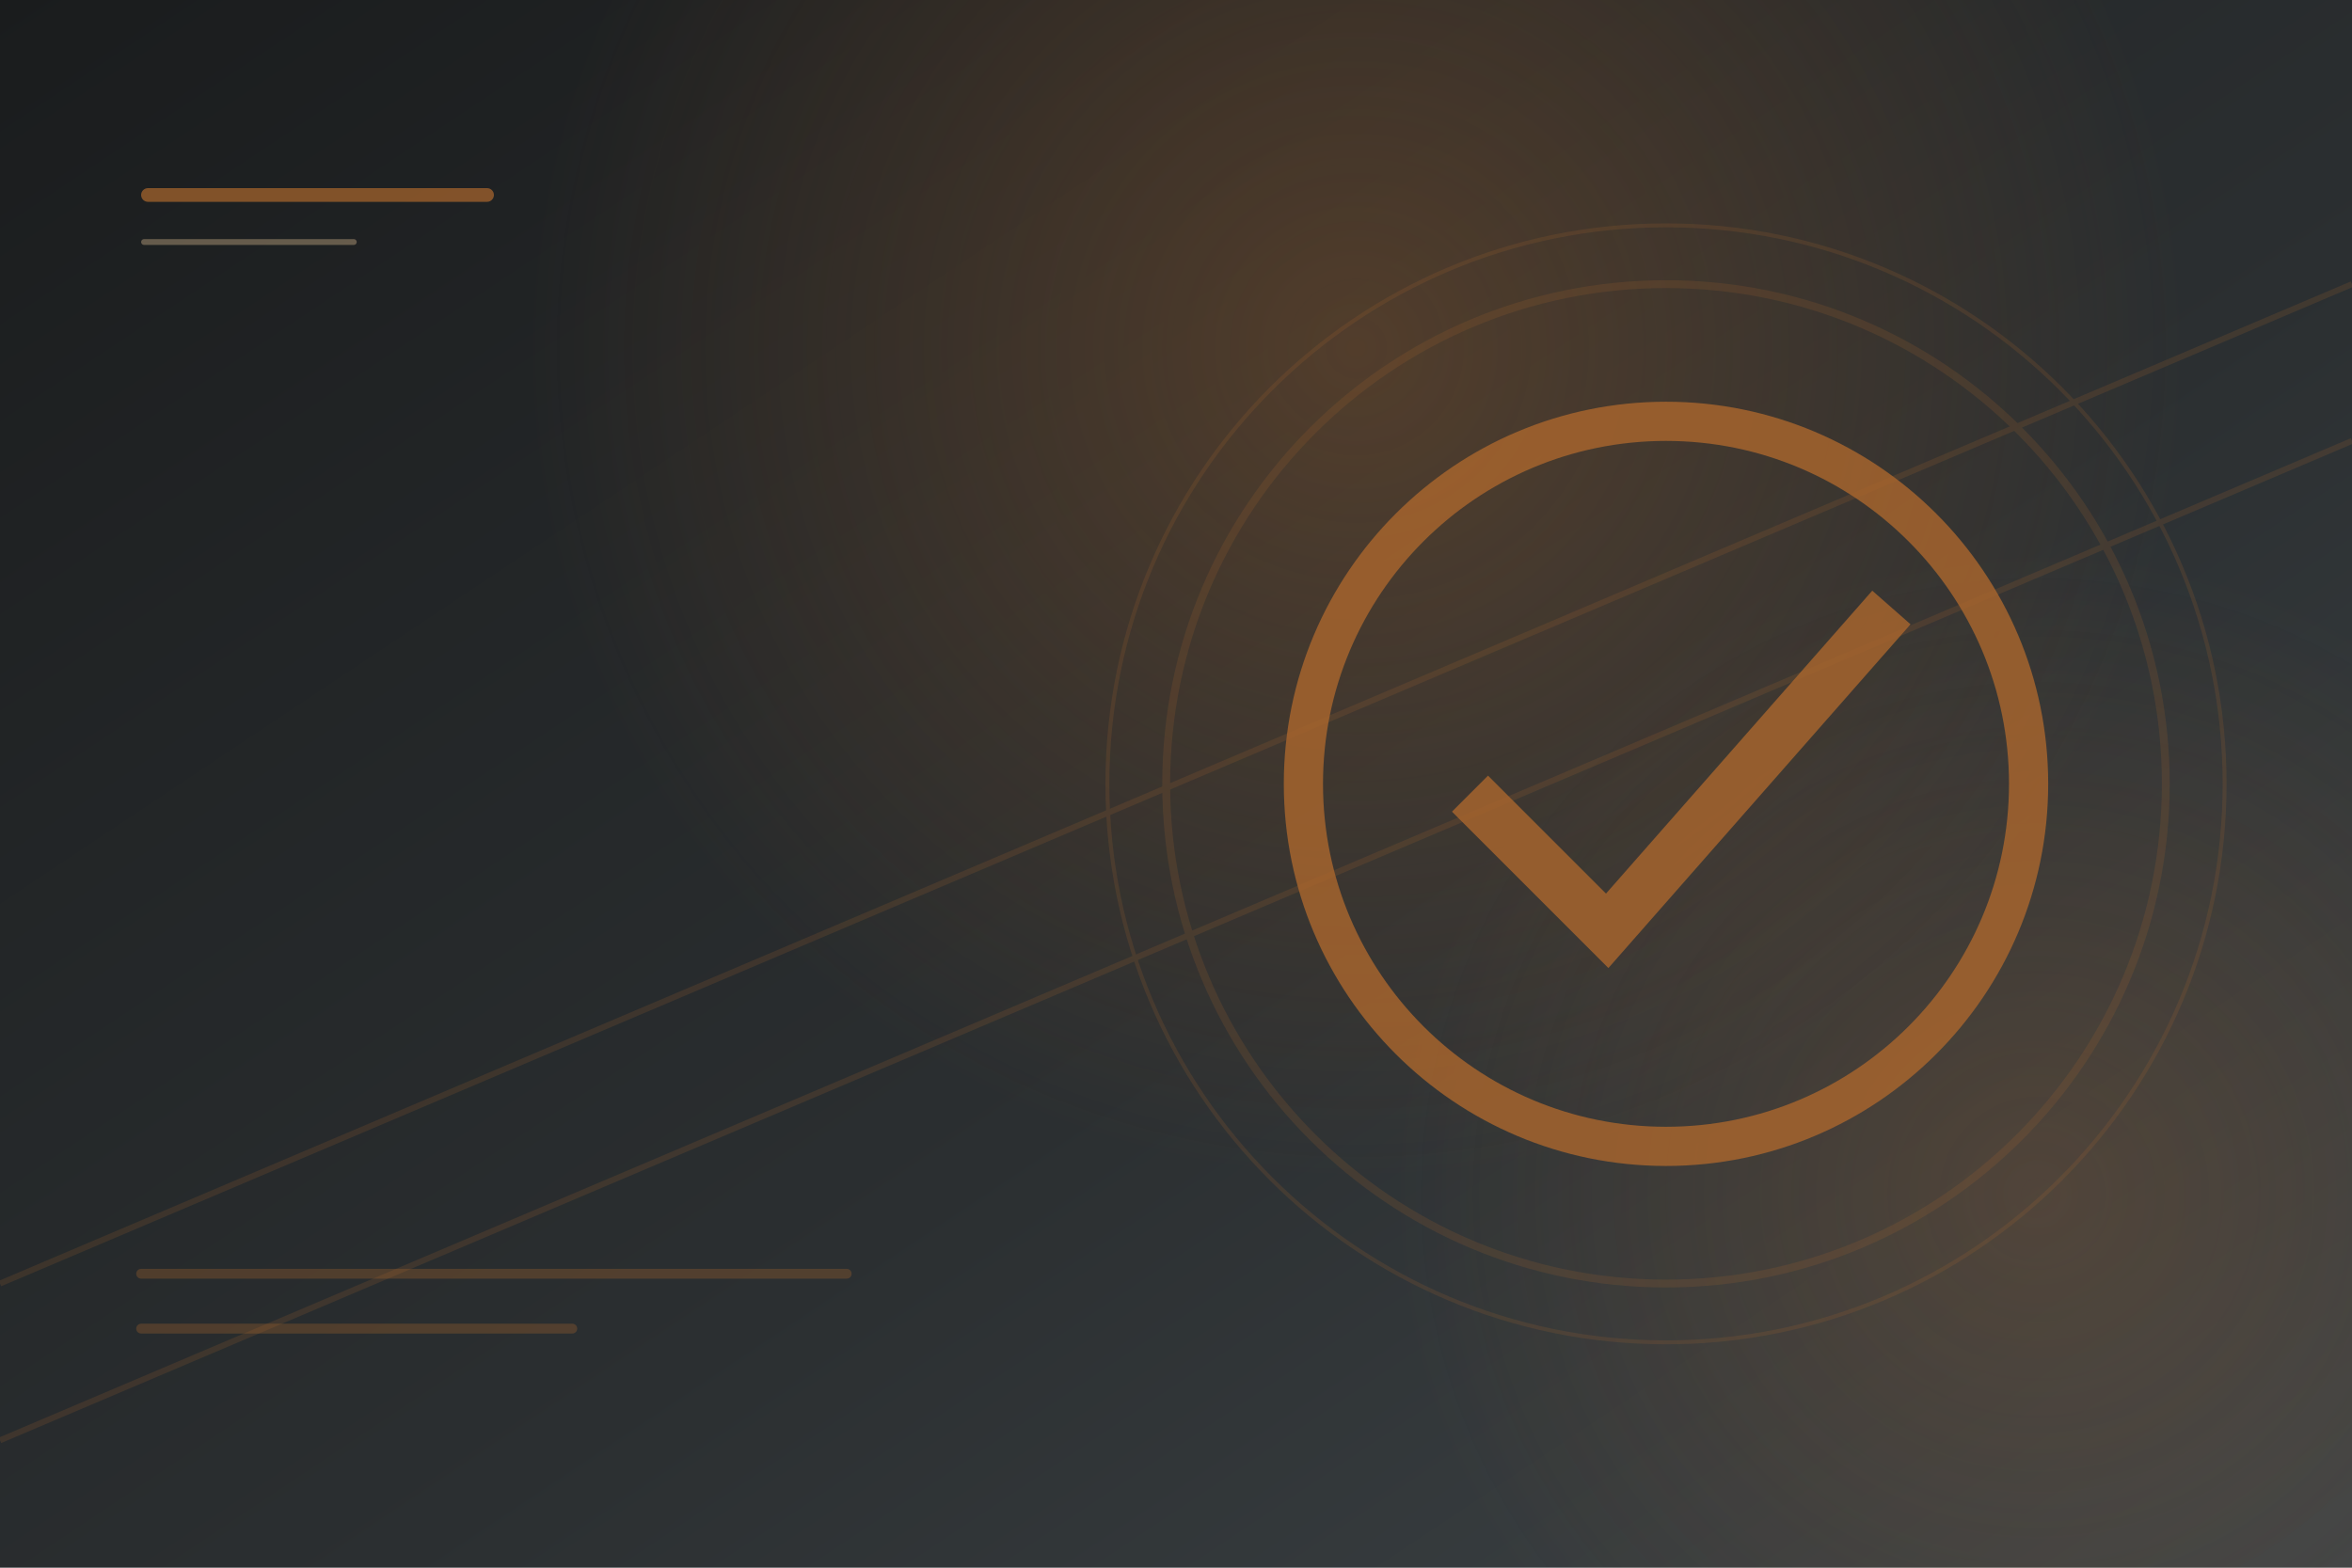
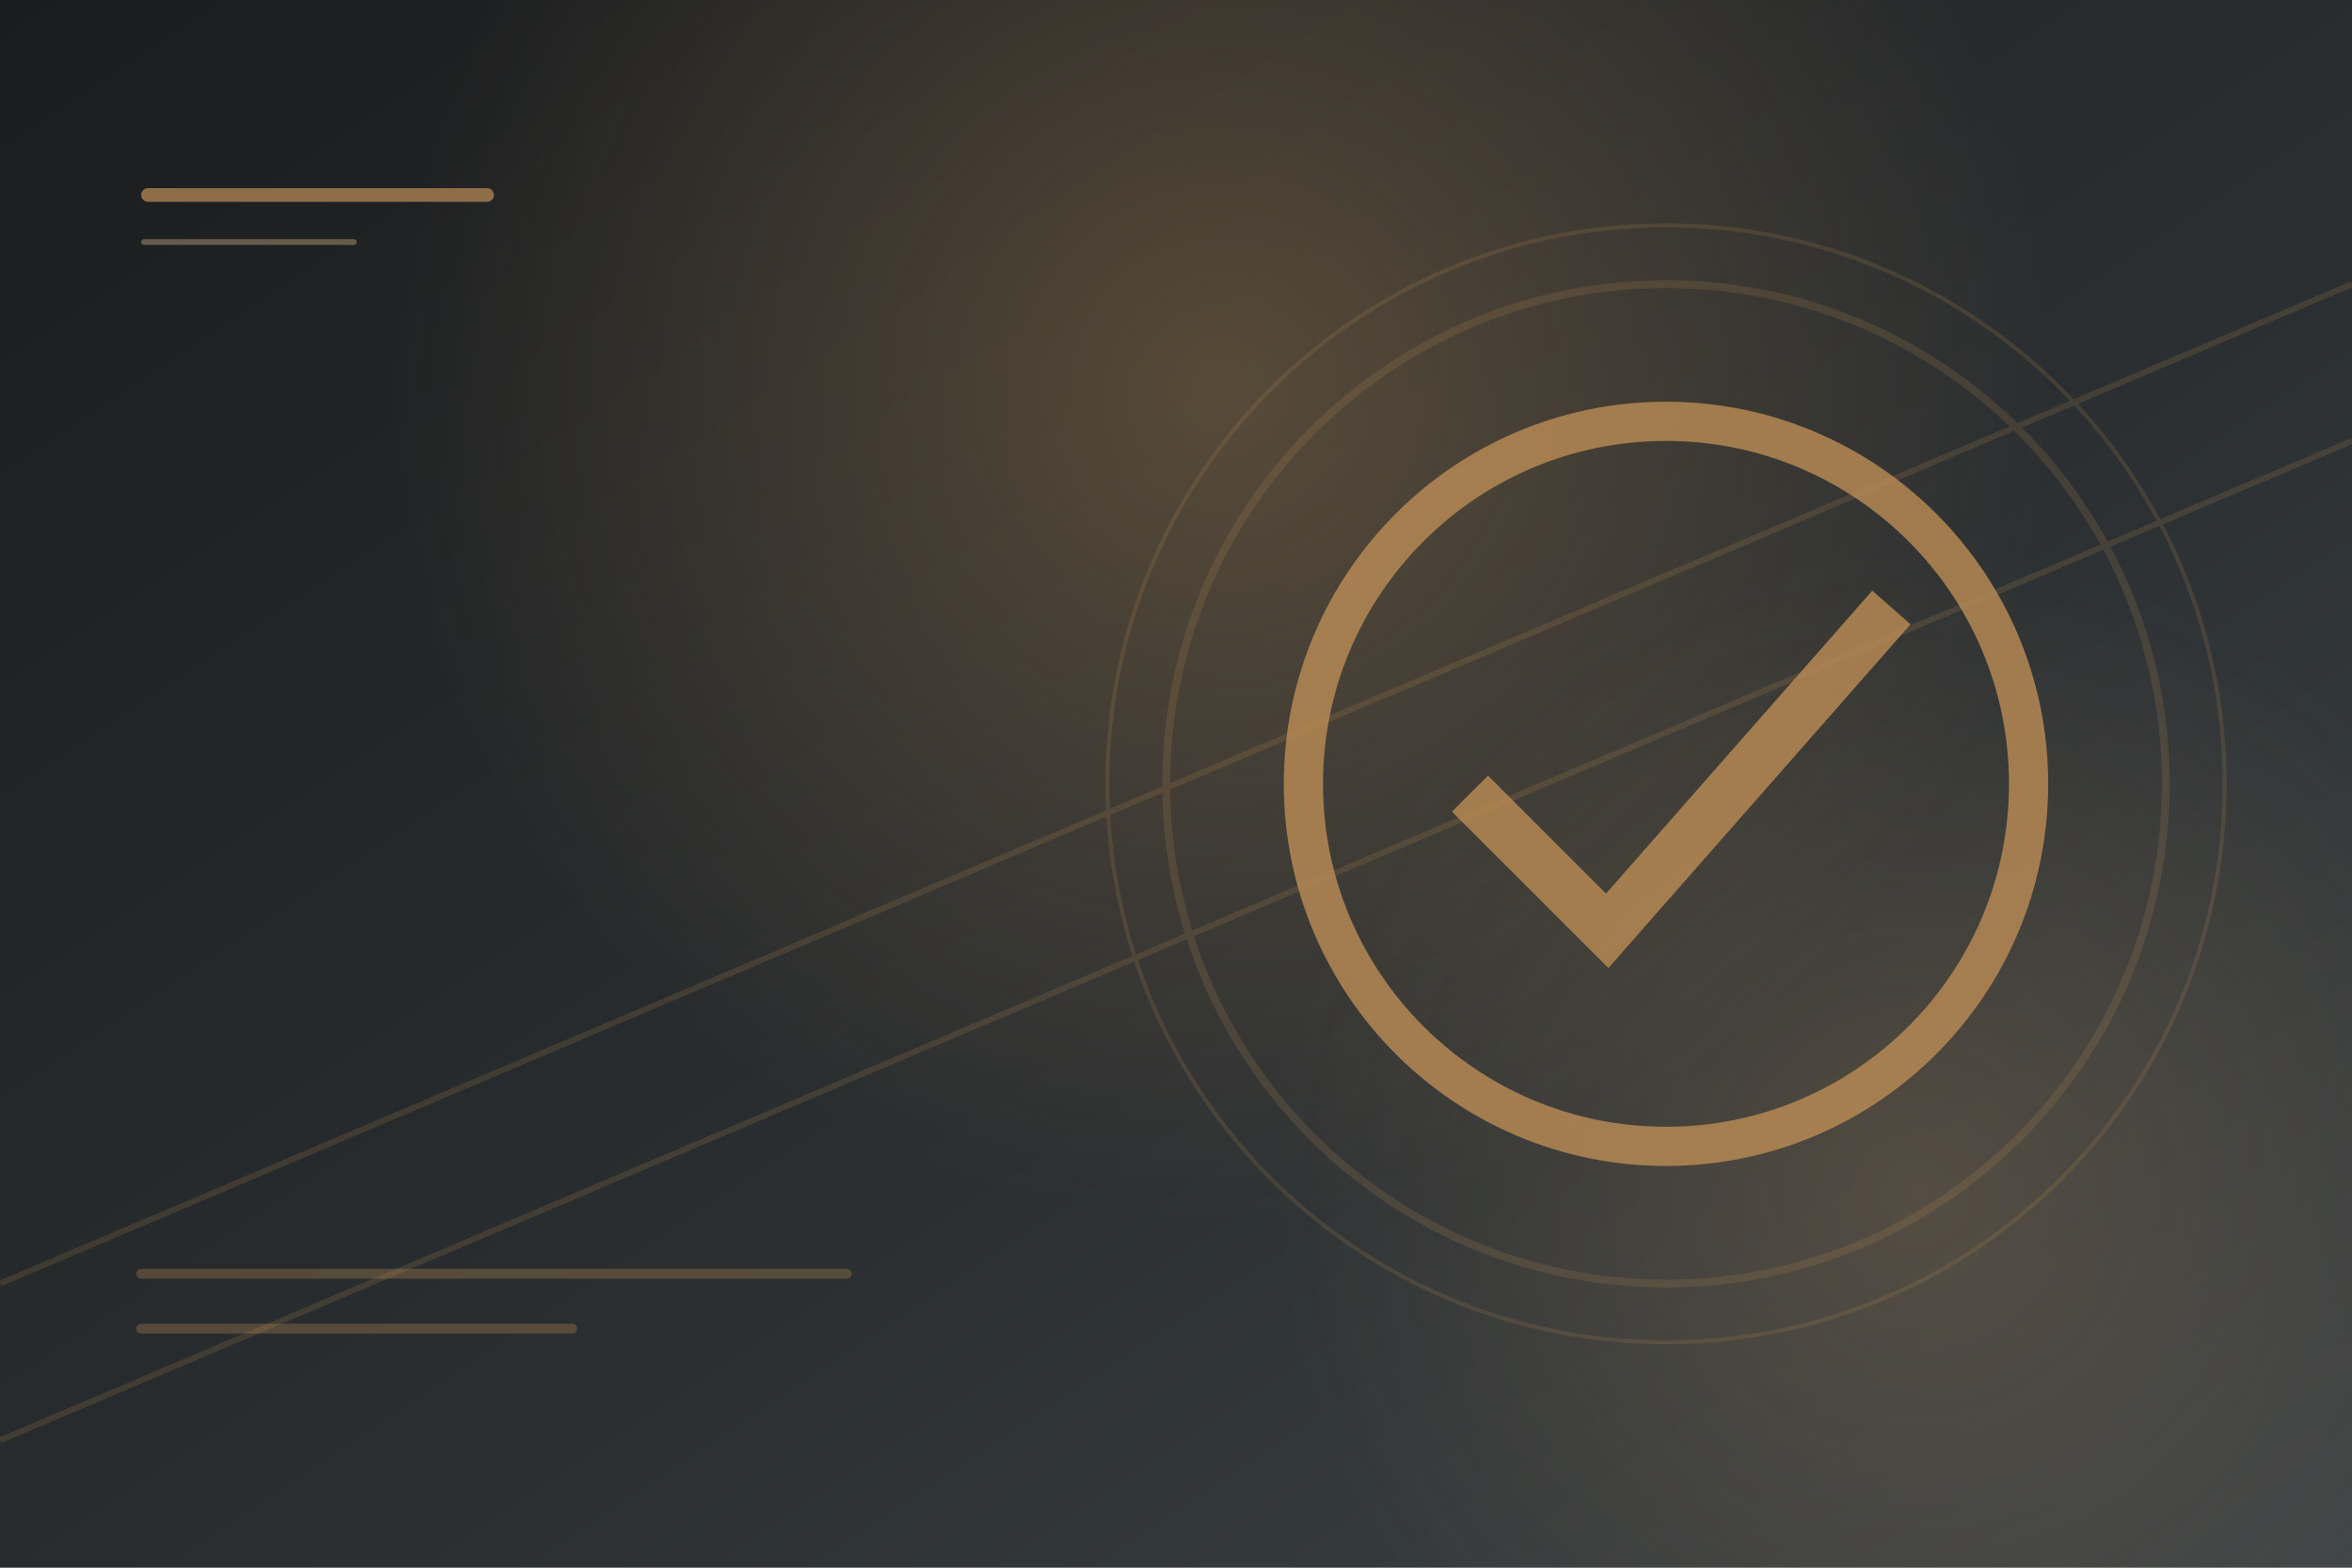
<svg xmlns="http://www.w3.org/2000/svg" width="1200" height="800" viewBox="0 0 1200 800" preserveAspectRatio="xMidYMid meet" role="img" aria-labelledby="title desc">
  <defs>
    <linearGradient id="bg" x1="0" y1="0" x2="1" y2="1">
      <stop stop-color="#1a1c1d" />
      <stop offset=".58" stop-color="#2b2f31" />
      <stop offset="1" stop-color="#3e4447" />
    </linearGradient>
    <radialGradient id="glow">
-       <stop stop-color="#a8652d" stop-opacity=".34" />
-       <stop offset="1" stop-color="#a8652d" stop-opacity="0" />
+       <stop stop-color="#b98b54" stop-opacity=".34" />
+       <stop offset="1" stop-color="#b98b54" stop-opacity="0" />
    </radialGradient>
  </defs>
  <rect width="1200" height="800" fill="url(#bg)" />
-   <circle cx="692" cy="179" r="420" fill="url(#glow)" />
-   <circle cx="1040" cy="610" r="330" fill="url(#glow)" opacity=".7" />
-   <g fill="none" stroke="#a8652d" opacity=".18">
+   <circle cx="623" cy="199" r="420" fill="url(#glow)" />
+   <circle cx="979" cy="610" r="330" fill="url(#glow)" opacity=".7" />
+   <g fill="none" stroke="#b98b54" opacity=".18">
    <path d="M0 655 1200 145M0 735 1200 225" stroke-width="3" />
    <circle cx="850" cy="400" r="255" stroke-width="4" />
    <circle cx="850" cy="400" r="285" stroke-width="2" />
  </g>
-   <g color="#a8652d" opacity=".82">
+   <g color="#b98b54" opacity=".82">
    <circle cx="850" cy="400" r="185" fill="none" stroke="currentColor" stroke-width="20" />
    <path d="m750 405 70 70 145-165" fill="none" stroke="currentColor" stroke-width="26" />
  </g>
-   <rect x="72" y="96" width="180" height="7" rx="3.5" fill="#a8652d" opacity=".72" />
+   <rect x="72" y="96" width="180" height="7" rx="3.5" fill="#b98b54" opacity=".72" />
  <rect x="72" y="122" width="110" height="3" rx="1.5" fill="#d2b48c" opacity=".4" />
-   <path d="M72 650h360M72 678h220" stroke="#a8652d" stroke-width="5" stroke-linecap="round" opacity=".32" />
+   <path d="M72 650h360M72 678h220" stroke="#b98b54" stroke-width="5" stroke-linecap="round" opacity=".32" />
</svg>
